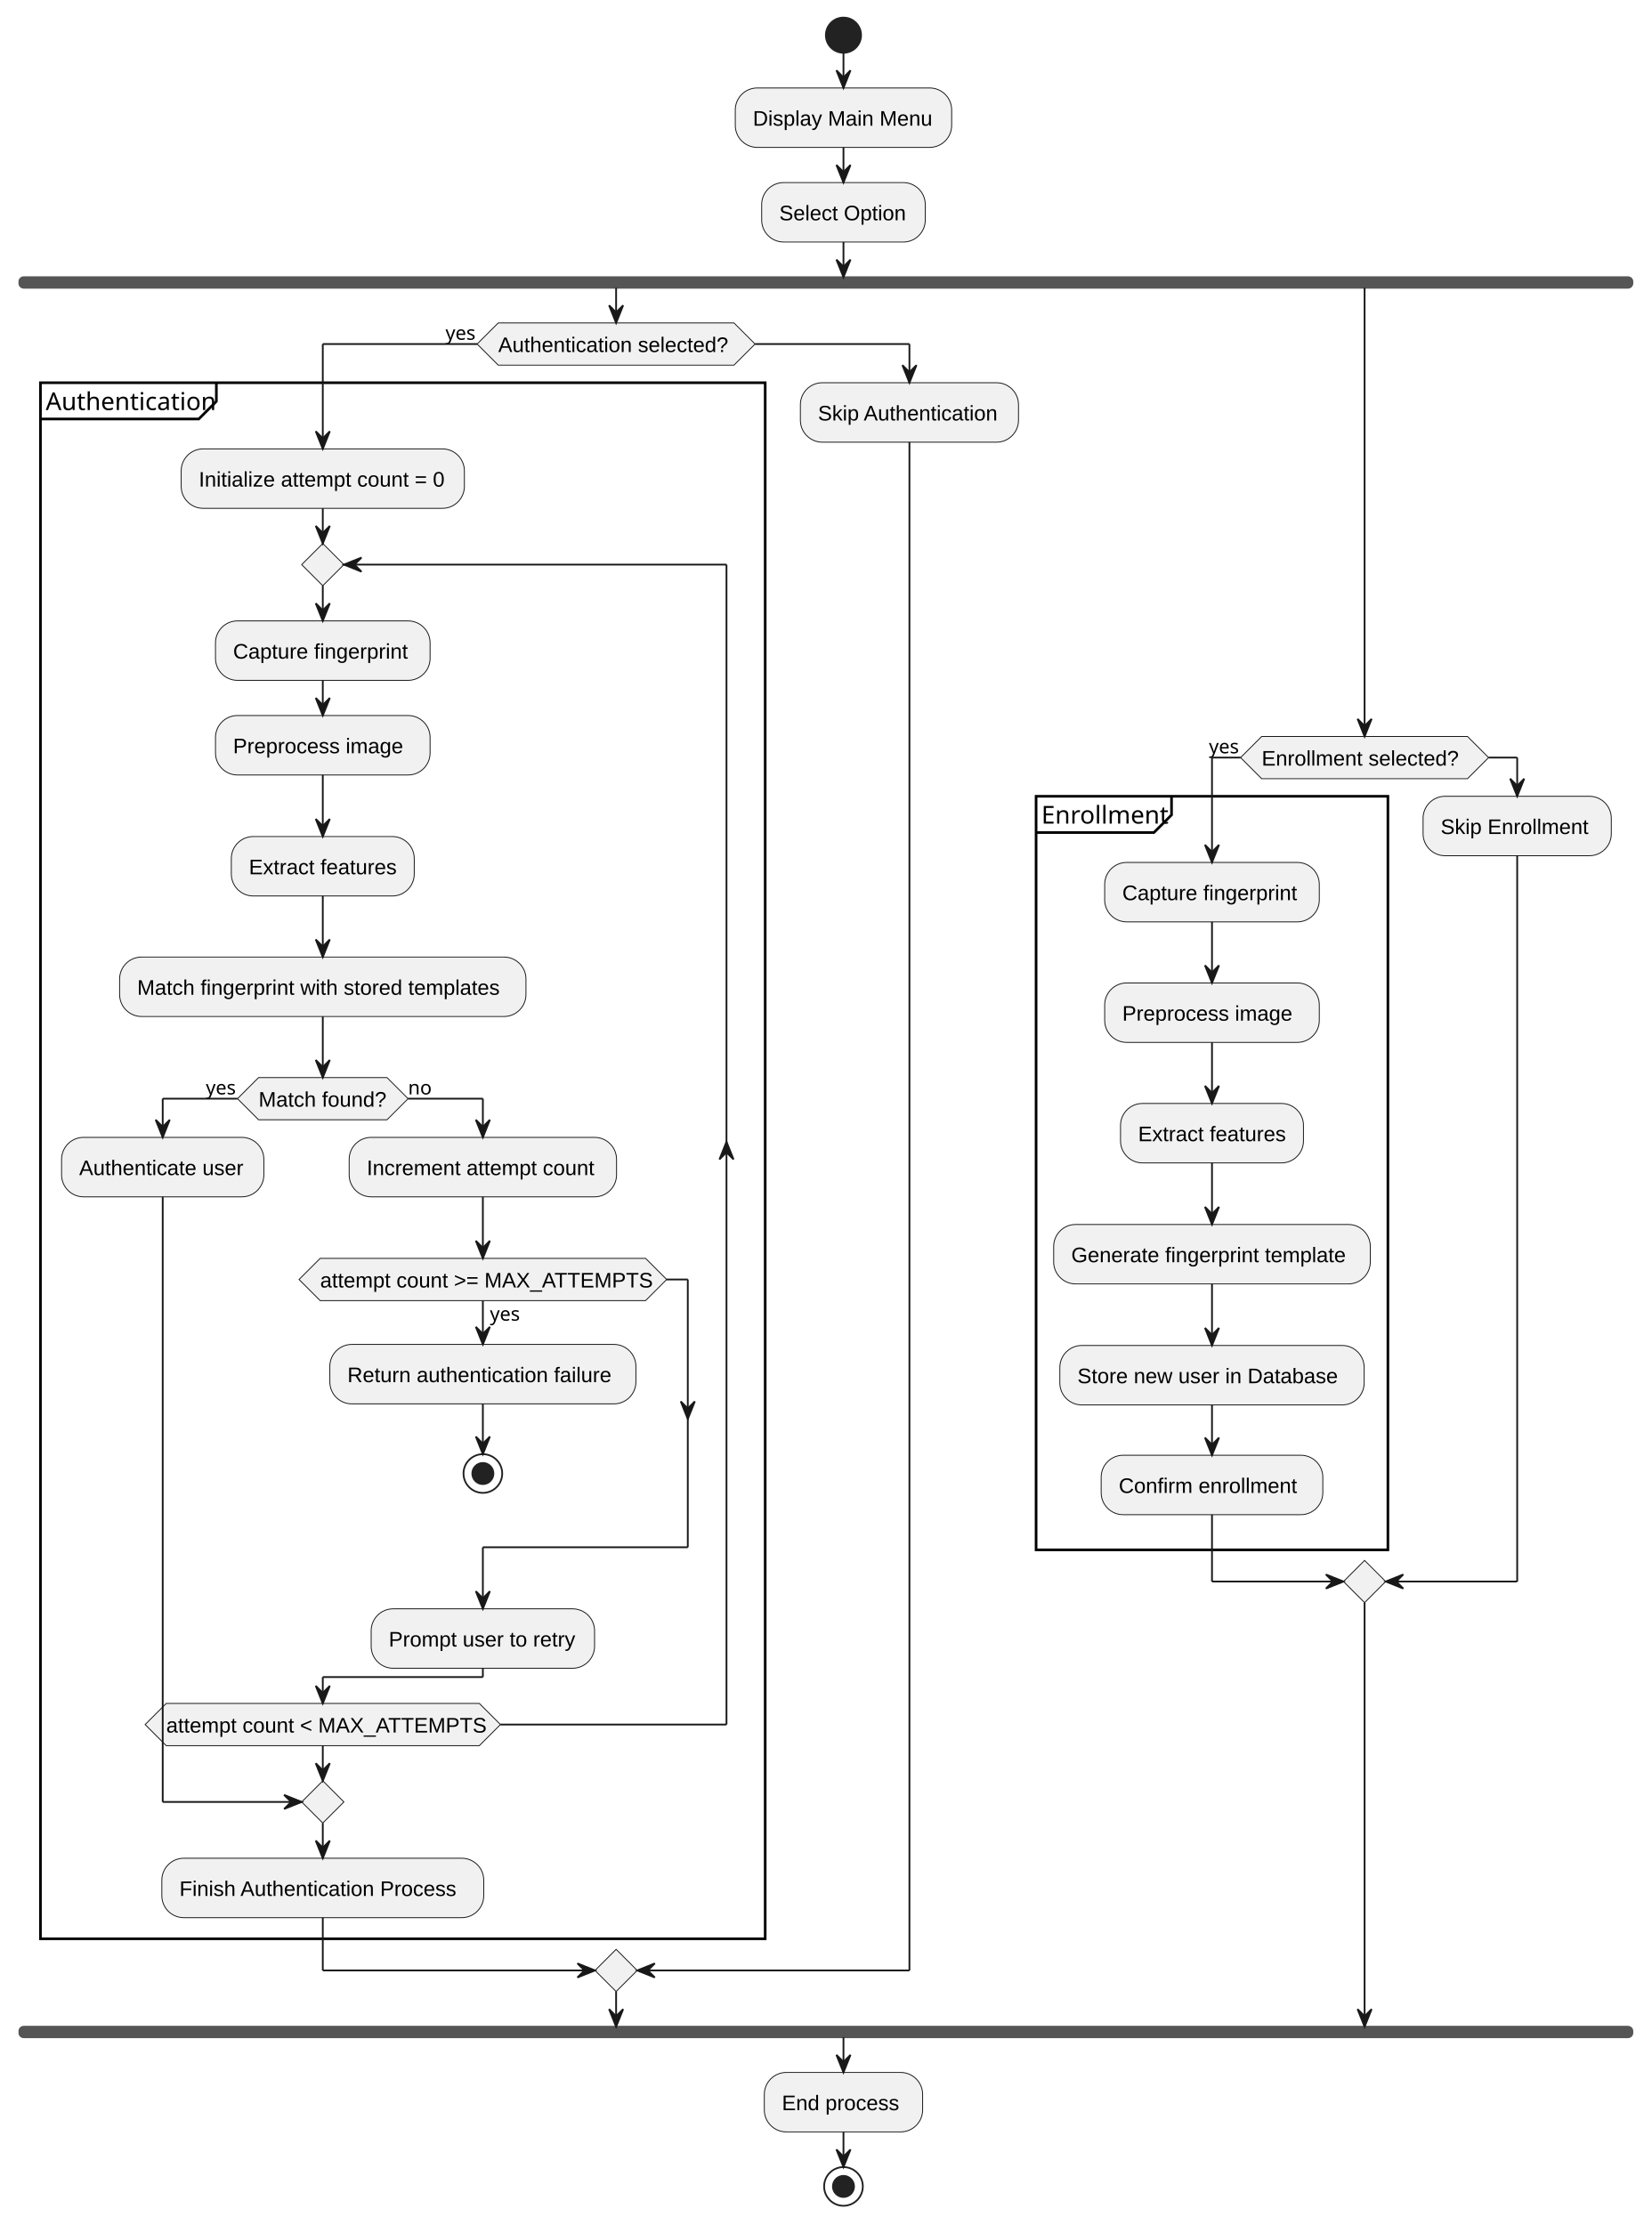
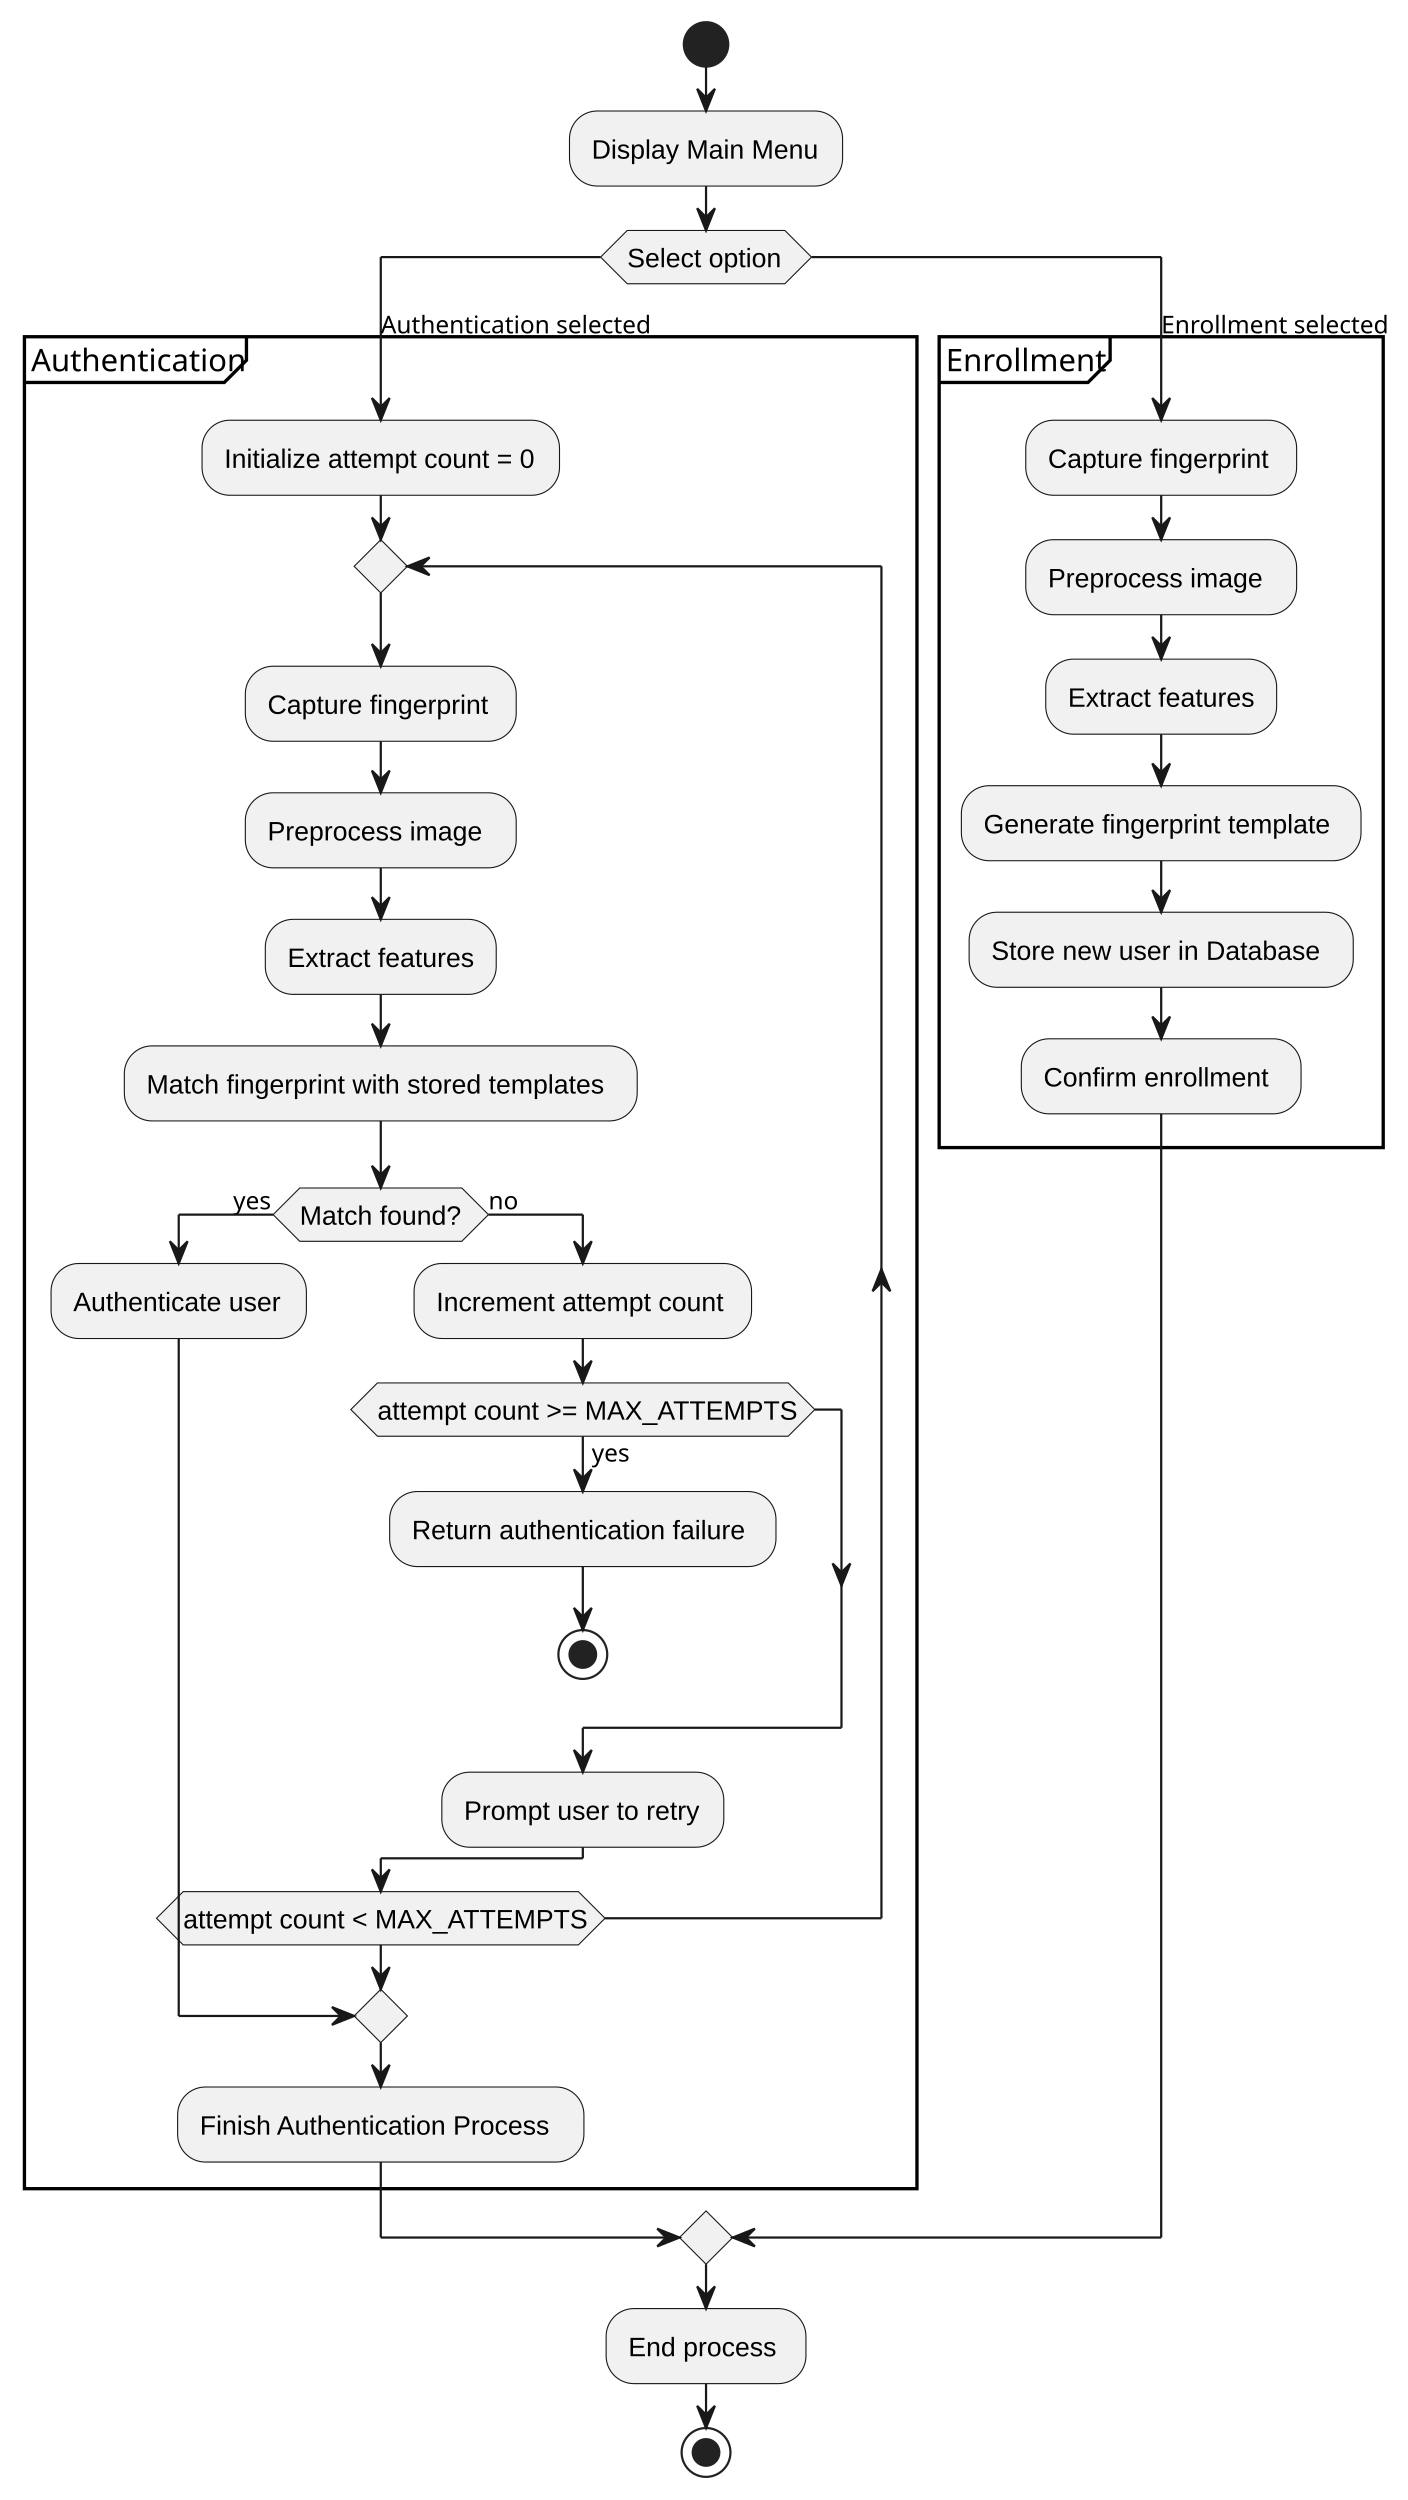
- <svg xmlns="http://www.w3.org/2000/svg" contentStyleType="text/css" height="1265px" preserveAspectRatio="none" style="width:939px;height:1265px;background:#FFFFFF;" version="1.1" viewBox="0 0 939 1265" width="939px" zoomAndPan="magnify">
+ <svg xmlns="http://www.w3.org/2000/svg" contentStyleType="text/css" height="1126px" preserveAspectRatio="none" style="width:634px;height:1126px;background:#FFFFFF;" version="1.1" viewBox="0 0 634 1126" width="634px" zoomAndPan="magnify">
  <defs />
  <g>
-     <ellipse cx="479.5" cy="20" fill="#222222" rx="10" ry="10" style="stroke:#222222;stroke-width:1.0;" />
-     <rect fill="#F1F1F1" height="33.799" rx="12.5" ry="12.5" style="stroke:#181818;stroke-width:0.5;" width="123" x="418" y="50" />
-     <text fill="#000000" font-family="Arial" font-size="12" lengthAdjust="spacing" textLength="103" x="428" y="71.452">Display Main Menu</text>
-     <rect fill="#F1F1F1" height="33.799" rx="12.5" ry="12.5" style="stroke:#181818;stroke-width:0.5;" width="93" x="433" y="103.799" />
-     <text fill="#000000" font-family="Arial" font-size="12" lengthAdjust="spacing" textLength="73" x="443" y="125.251">Select Option</text>
-     <rect fill="#555555" height="6" rx="2.5" ry="2.5" style="stroke:#555555;stroke-width:1.0;" width="917" x="11" y="157.598" />
-     <polygon fill="#F1F1F1" points="283.25,183.598,417.25,183.598,429.25,195.598,417.25,207.598,283.25,207.598,271.25,195.598,283.25,183.598" style="stroke:#181818;stroke-width:0.5;" />
-     <text fill="#000000" font-family="Arial" font-size="12" lengthAdjust="spacing" textLength="134" x="283.25" y="200.15">Authentication selected?</text>
-     <text fill="#000000" font-family="sans-serif" font-size="11" lengthAdjust="spacing" textLength="18" x="253.25" y="193.181">yes</text>
-     <rect fill="none" height="884.675" style="stroke:#000000;stroke-width:1.5;" width="412" x="23" y="217.598" />
-     <path d="M123,217.598 L123,228.207 L113,238.207 L23,238.207 " fill="none" style="stroke:#000000;stroke-width:1.5;" />
-     <text fill="#000000" font-family="sans-serif" font-size="14" lengthAdjust="spacing" textLength="90" x="26" y="233.131">Authentication</text>
-     <rect fill="#F1F1F1" height="33.799" rx="12.5" ry="12.5" style="stroke:#181818;stroke-width:0.5;" width="161" x="103" y="255.207" />
-     <text fill="#000000" font-family="Arial" font-size="12" lengthAdjust="spacing" textLength="141" x="113" y="276.659">Initialize attempt count = 0</text>
-     <rect fill="#F1F1F1" height="33.799" rx="12.5" ry="12.5" style="stroke:#181818;stroke-width:0.5;" width="122" x="122.5" y="353.006" />
-     <text fill="#000000" font-family="Arial" font-size="12" lengthAdjust="spacing" textLength="102" x="132.5" y="374.458">Capture fingerprint</text>
-     <rect fill="#F1F1F1" height="33.799" rx="12.5" ry="12.5" style="stroke:#181818;stroke-width:0.5;" width="122" x="122.5" y="406.805" />
-     <text fill="#000000" font-family="Arial" font-size="12" lengthAdjust="spacing" textLength="102" x="132.5" y="428.257">Preprocess image</text>
-     <rect fill="#F1F1F1" height="33.799" rx="12.5" ry="12.5" style="stroke:#181818;stroke-width:0.5;" width="104" x="131.5" y="475.603" />
-     <text fill="#000000" font-family="Arial" font-size="12" lengthAdjust="spacing" textLength="84" x="141.5" y="497.056">Extract features</text>
-     <rect fill="#F1F1F1" height="33.799" rx="12.5" ry="12.5" style="stroke:#181818;stroke-width:0.5;" width="231" x="68" y="544.122" />
-     <text fill="#000000" font-family="Arial" font-size="12" lengthAdjust="spacing" textLength="211" x="78" y="565.574">Match fingerprint with stored templates</text>
-     <polygon fill="#F1F1F1" points="147,612.641,220,612.641,232,624.641,220,636.641,147,636.641,135,624.641,147,612.641" style="stroke:#181818;stroke-width:0.5;" />
-     <text fill="#000000" font-family="Arial" font-size="12" lengthAdjust="spacing" textLength="73" x="147" y="629.193">Match found?</text>
-     <text fill="#000000" font-family="sans-serif" font-size="11" lengthAdjust="spacing" textLength="18" x="117" y="622.224">yes</text>
-     <text fill="#000000" font-family="sans-serif" font-size="11" lengthAdjust="spacing" textLength="12" x="232" y="622.224">no</text>
-     <rect fill="#F1F1F1" height="33.799" rx="12.5" ry="12.5" style="stroke:#181818;stroke-width:0.5;" width="115" x="35" y="646.641" />
-     <text fill="#000000" font-family="Arial" font-size="12" lengthAdjust="spacing" textLength="95" x="45" y="668.093">Authenticate user</text>
-     <rect fill="#F1F1F1" height="33.799" rx="12.5" ry="12.5" style="stroke:#181818;stroke-width:0.5;" width="152" x="198.5" y="646.641" />
-     <text fill="#000000" font-family="Arial" font-size="12" lengthAdjust="spacing" textLength="132" x="208.5" y="668.093">Increment attempt count</text>
-     <rect fill="#F1F1F1" height="33.799" rx="12.5" ry="12.5" style="stroke:#181818;stroke-width:0.5;" width="174" x="187.5" y="764.357" />
-     <text fill="#000000" font-family="Arial" font-size="12" lengthAdjust="spacing" textLength="154" x="197.5" y="785.81">Return authentication failure</text>
-     <ellipse cx="274.5" cy="837.757" fill="none" rx="11" ry="11" style="stroke:#222222;stroke-width:1.0;" />
-     <ellipse cx="274.5" cy="837.757" fill="#222222" rx="6" ry="6" style="stroke:#222222;stroke-width:1.0;" />
-     <polygon fill="#F1F1F1" points="182,715.439,367,715.439,379,727.439,367,739.439,182,739.439,170,727.439,182,715.439" style="stroke:#181818;stroke-width:0.5;" />
-     <text fill="#000000" font-family="sans-serif" font-size="11" lengthAdjust="spacing" textLength="18" x="278.5" y="750.858">yes</text>
-     <text fill="#000000" font-family="Arial" font-size="12" lengthAdjust="spacing" textLength="185" x="182" y="731.992">attempt count &gt;= MAX_ATTEMPTS</text>
-     <rect fill="#F1F1F1" height="33.799" rx="12.5" ry="12.5" style="stroke:#181818;stroke-width:0.5;" width="127" x="211" y="914.675" />
-     <text fill="#000000" font-family="Arial" font-size="12" lengthAdjust="spacing" textLength="107" x="221" y="936.127">Prompt user to retry</text>
-     <polygon fill="#F1F1F1" points="183.5,309.006,195.5,321.006,183.5,333.006,171.5,321.006,183.5,309.006" style="stroke:#181818;stroke-width:0.5;" />
-     <polygon fill="#F1F1F1" points="94.5,968.474,272.5,968.474,284.5,980.474,272.5,992.474,94.5,992.474,82.5,980.474,94.5,968.474" style="stroke:#181818;stroke-width:0.5;" />
-     <text fill="#000000" font-family="Arial" font-size="12" lengthAdjust="spacing" textLength="178" x="94.5" y="985.026">attempt count &lt; MAX_ATTEMPTS</text>
-     <polygon fill="#F1F1F1" points="183.5,1012.474,195.5,1024.474,183.5,1036.474,171.5,1024.474,183.5,1012.474" style="stroke:#181818;stroke-width:0.5;" />
-     <rect fill="#F1F1F1" height="33.799" rx="12.5" ry="12.5" style="stroke:#181818;stroke-width:0.5;" width="183" x="92" y="1056.474" />
-     <text fill="#000000" font-family="Arial" font-size="12" lengthAdjust="spacing" textLength="163" x="102" y="1077.926">Finish Authentication Process</text>
-     <rect fill="#F1F1F1" height="33.799" rx="12.5" ry="12.5" style="stroke:#181818;stroke-width:0.5;" width="124" x="455" y="217.598" />
-     <text fill="#000000" font-family="Arial" font-size="12" lengthAdjust="spacing" textLength="104" x="465" y="239.05">Skip Authentication</text>
-     <polygon fill="#F1F1F1" points="350.25,1108.273,362.25,1120.273,350.25,1132.273,338.25,1120.273,350.25,1108.273" style="stroke:#181818;stroke-width:0.5;" />
-     <polygon fill="#F1F1F1" points="717.25,418.714,834.25,418.714,846.25,430.714,834.25,442.714,717.25,442.714,705.25,430.714,717.25,418.714" style="stroke:#181818;stroke-width:0.5;" />
-     <text fill="#000000" font-family="Arial" font-size="12" lengthAdjust="spacing" textLength="117" x="717.25" y="435.267">Enrollment selected?</text>
-     <text fill="#000000" font-family="sans-serif" font-size="11" lengthAdjust="spacing" textLength="18" x="687.25" y="428.297">yes</text>
-     <rect fill="none" height="428.442" style="stroke:#000000;stroke-width:1.5;" width="200" x="589" y="452.714" />
-     <path d="M666,452.714 L666,463.323 L656,473.323 L589,473.323 " fill="none" style="stroke:#000000;stroke-width:1.5;" />
-     <text fill="#000000" font-family="sans-serif" font-size="14" lengthAdjust="spacing" textLength="67" x="592" y="468.247">Enrollment</text>
-     <rect fill="#F1F1F1" height="33.799" rx="12.5" ry="12.5" style="stroke:#181818;stroke-width:0.5;" width="122" x="628" y="490.323" />
-     <text fill="#000000" font-family="Arial" font-size="12" lengthAdjust="spacing" textLength="102" x="638" y="511.775">Capture fingerprint</text>
-     <rect fill="#F1F1F1" height="33.799" rx="12.5" ry="12.5" style="stroke:#181818;stroke-width:0.5;" width="122" x="628" y="558.842" />
-     <text fill="#000000" font-family="Arial" font-size="12" lengthAdjust="spacing" textLength="102" x="638" y="580.294">Preprocess image</text>
-     <rect fill="#F1F1F1" height="33.799" rx="12.5" ry="12.5" style="stroke:#181818;stroke-width:0.5;" width="104" x="637" y="627.36" />
-     <text fill="#000000" font-family="Arial" font-size="12" lengthAdjust="spacing" textLength="84" x="647" y="648.812">Extract features</text>
-     <rect fill="#F1F1F1" height="33.799" rx="12.5" ry="12.5" style="stroke:#181818;stroke-width:0.5;" width="180" x="599" y="696.159" />
-     <text fill="#000000" font-family="Arial" font-size="12" lengthAdjust="spacing" textLength="160" x="609" y="717.611">Generate fingerprint template</text>
-     <rect fill="#F1F1F1" height="33.799" rx="12.5" ry="12.5" style="stroke:#181818;stroke-width:0.5;" width="173" x="602.5" y="764.958" />
-     <text fill="#000000" font-family="Arial" font-size="12" lengthAdjust="spacing" textLength="153" x="612.5" y="786.41">Store new user in Database</text>
-     <rect fill="#F1F1F1" height="33.799" rx="12.5" ry="12.5" style="stroke:#181818;stroke-width:0.5;" width="126" x="626" y="827.357" />
-     <text fill="#000000" font-family="Arial" font-size="12" lengthAdjust="spacing" textLength="106" x="636" y="848.81">Confirm enrollment</text>
-     <rect fill="#F1F1F1" height="33.799" rx="12.5" ry="12.5" style="stroke:#181818;stroke-width:0.5;" width="107" x="809" y="452.714" />
-     <text fill="#000000" font-family="Arial" font-size="12" lengthAdjust="spacing" textLength="87" x="819" y="474.166">Skip Enrollment</text>
-     <polygon fill="#F1F1F1" points="775.75,887.156,787.75,899.156,775.75,911.156,763.75,899.156,775.75,887.156" style="stroke:#181818;stroke-width:0.5;" />
-     <rect fill="#555555" height="6" rx="2.5" ry="2.5" style="stroke:#555555;stroke-width:1.0;" width="917" x="11" y="1152.273" />
-     <rect fill="#F1F1F1" height="33.799" rx="12.5" ry="12.5" style="stroke:#181818;stroke-width:0.5;" width="90" x="434.5" y="1178.273" />
-     <text fill="#000000" font-family="Arial" font-size="12" lengthAdjust="spacing" textLength="70" x="444.5" y="1199.725">End process</text>
-     <ellipse cx="479.5" cy="1243.071" fill="none" rx="11" ry="11" style="stroke:#222222;stroke-width:1.0;" />
-     <ellipse cx="479.5" cy="1243.071" fill="#222222" rx="6" ry="6" style="stroke:#222222;stroke-width:1.0;" />
-     <line style="stroke:#181818;stroke-width:1.0;" x1="479.5" x2="479.5" y1="30" y2="50" />
-     <polygon fill="#181818" points="475.5,40,479.5,50,483.5,40,479.5,44" style="stroke:#181818;stroke-width:1.0;" />
-     <line style="stroke:#181818;stroke-width:1.0;" x1="479.5" x2="479.5" y1="83.799" y2="103.799" />
-     <polygon fill="#181818" points="475.5,93.799,479.5,103.799,483.5,93.799,479.5,97.799" style="stroke:#181818;stroke-width:1.0;" />
-     <line style="stroke:#181818;stroke-width:1.0;" x1="183.5" x2="183.5" y1="386.805" y2="406.805" />
-     <polygon fill="#181818" points="179.5,396.805,183.5,406.805,187.5,396.805,183.5,400.805" style="stroke:#181818;stroke-width:1.0;" />
-     <line style="stroke:#181818;stroke-width:1.0;" x1="183.5" x2="183.5" y1="440.603" y2="475.603" />
-     <polygon fill="#181818" points="179.5,465.603,183.5,475.603,187.5,465.603,183.5,469.603" style="stroke:#181818;stroke-width:1.0;" />
-     <line style="stroke:#181818;stroke-width:1.0;" x1="183.5" x2="183.5" y1="509.402" y2="544.122" />
-     <polygon fill="#181818" points="179.5,534.122,183.5,544.122,187.5,534.122,183.5,538.122" style="stroke:#181818;stroke-width:1.0;" />
-     <line style="stroke:#181818;stroke-width:1.0;" x1="92.5" x2="92.5" y1="680.439" y2="1024.474" />
-     <line style="stroke:#181818;stroke-width:1.0;" x1="92.5" x2="171.5" y1="1024.474" y2="1024.474" />
-     <polygon fill="#181818" points="161.5,1020.474,171.5,1024.474,161.5,1028.474,165.5,1024.474" style="stroke:#181818;stroke-width:1.0;" />
-     <line style="stroke:#181818;stroke-width:1.0;" x1="274.5" x2="274.5" y1="798.156" y2="826.757" />
-     <polygon fill="#181818" points="270.5,816.757,274.5,826.757,278.5,816.757,274.5,820.757" style="stroke:#181818;stroke-width:1.0;" />
-     <line style="stroke:#181818;stroke-width:1.0;" x1="274.5" x2="274.5" y1="739.439" y2="764.357" />
-     <polygon fill="#181818" points="270.5,754.357,274.5,764.357,278.5,754.357,274.5,758.357" style="stroke:#181818;stroke-width:1.0;" />
-     <line style="stroke:#181818;stroke-width:1.0;" x1="379" x2="391" y1="727.439" y2="727.439" />
-     <polygon fill="#181818" points="387,796.757,391,806.757,395,796.757,391,800.757" style="stroke:#181818;stroke-width:1.0;" />
-     <line style="stroke:#181818;stroke-width:1.0;" x1="391" x2="391" y1="727.439" y2="879.675" />
-     <line style="stroke:#181818;stroke-width:1.0;" x1="391" x2="274.5" y1="879.675" y2="879.675" />
-     <line style="stroke:#181818;stroke-width:1.0;" x1="274.5" x2="274.5" y1="879.675" y2="914.675" />
-     <polygon fill="#181818" points="270.5,904.675,274.5,914.675,278.5,904.675,274.5,908.675" style="stroke:#181818;stroke-width:1.0;" />
-     <line style="stroke:#181818;stroke-width:1.0;" x1="274.5" x2="274.5" y1="680.439" y2="715.439" />
-     <polygon fill="#181818" points="270.5,705.439,274.5,715.439,278.5,705.439,274.5,709.439" style="stroke:#181818;stroke-width:1.0;" />
-     <line style="stroke:#181818;stroke-width:1.0;" x1="135" x2="92.5" y1="624.641" y2="624.641" />
-     <line style="stroke:#181818;stroke-width:1.0;" x1="92.5" x2="92.5" y1="624.641" y2="646.641" />
-     <polygon fill="#181818" points="88.5,636.641,92.5,646.641,96.5,636.641,92.5,640.641" style="stroke:#181818;stroke-width:1.0;" />
-     <line style="stroke:#181818;stroke-width:1.0;" x1="232" x2="274.5" y1="624.641" y2="624.641" />
-     <line style="stroke:#181818;stroke-width:1.0;" x1="274.5" x2="274.5" y1="624.641" y2="646.641" />
-     <polygon fill="#181818" points="270.5,636.641,274.5,646.641,278.5,636.641,274.5,640.641" style="stroke:#181818;stroke-width:1.0;" />
-     <line style="stroke:#181818;stroke-width:1.0;" x1="274.5" x2="274.5" y1="948.474" y2="953.474" />
-     <line style="stroke:#181818;stroke-width:1.0;" x1="274.5" x2="183.5" y1="953.474" y2="953.474" />
-     <line style="stroke:#181818;stroke-width:1.0;" x1="183.5" x2="183.5" y1="953.474" y2="968.474" />
-     <polygon fill="#181818" points="179.5,958.474,183.5,968.474,187.5,958.474,183.5,962.474" style="stroke:#181818;stroke-width:1.0;" />
-     <line style="stroke:#181818;stroke-width:1.0;" x1="183.5" x2="183.5" y1="577.921" y2="612.641" />
-     <polygon fill="#181818" points="179.5,602.641,183.5,612.641,187.5,602.641,183.5,606.641" style="stroke:#181818;stroke-width:1.0;" />
-     <line style="stroke:#181818;stroke-width:1.0;" x1="183.5" x2="183.5" y1="333.006" y2="353.006" />
-     <polygon fill="#181818" points="179.5,343.006,183.5,353.006,187.5,343.006,183.5,347.006" style="stroke:#181818;stroke-width:1.0;" />
-     <line style="stroke:#181818;stroke-width:1.0;" x1="284.5" x2="413" y1="980.474" y2="980.474" />
-     <polygon fill="#181818" points="409,659.159,413,649.159,417,659.159,413,655.159" style="stroke:#181818;stroke-width:1.0;" />
-     <line style="stroke:#181818;stroke-width:1.0;" x1="413" x2="413" y1="321.006" y2="980.474" />
-     <line style="stroke:#181818;stroke-width:1.0;" x1="413" x2="195.5" y1="321.006" y2="321.006" />
-     <polygon fill="#181818" points="205.5,317.006,195.5,321.006,205.5,325.006,201.5,321.006" style="stroke:#181818;stroke-width:1.0;" />
-     <line style="stroke:#181818;stroke-width:1.0;" x1="183.5" x2="183.5" y1="992.474" y2="1012.474" />
-     <polygon fill="#181818" points="179.5,1002.474,183.5,1012.474,187.5,1002.474,183.5,1006.474" style="stroke:#181818;stroke-width:1.0;" />
-     <line style="stroke:#181818;stroke-width:1.0;" x1="183.5" x2="183.5" y1="289.006" y2="309.006" />
-     <polygon fill="#181818" points="179.5,299.006,183.5,309.006,187.5,299.006,183.5,303.006" style="stroke:#181818;stroke-width:1.0;" />
-     <line style="stroke:#181818;stroke-width:1.0;" x1="183.5" x2="183.5" y1="1036.474" y2="1056.474" />
-     <polygon fill="#181818" points="179.5,1046.474,183.5,1056.474,187.5,1046.474,183.5,1050.474" style="stroke:#181818;stroke-width:1.0;" />
-     <line style="stroke:#181818;stroke-width:1.0;" x1="271.25" x2="183.5" y1="195.598" y2="195.598" />
-     <line style="stroke:#181818;stroke-width:1.0;" x1="183.5" x2="183.5" y1="195.598" y2="255.207" />
-     <polygon fill="#181818" points="179.5,245.207,183.5,255.207,187.5,245.207,183.5,249.207" style="stroke:#181818;stroke-width:1.0;" />
-     <line style="stroke:#181818;stroke-width:1.0;" x1="429.25" x2="517" y1="195.598" y2="195.598" />
-     <line style="stroke:#181818;stroke-width:1.0;" x1="517" x2="517" y1="195.598" y2="217.598" />
-     <polygon fill="#181818" points="513,207.598,517,217.598,521,207.598,517,211.598" style="stroke:#181818;stroke-width:1.0;" />
-     <line style="stroke:#181818;stroke-width:1.0;" x1="183.5" x2="183.5" y1="1090.273" y2="1120.273" />
-     <line style="stroke:#181818;stroke-width:1.0;" x1="183.5" x2="338.25" y1="1120.273" y2="1120.273" />
-     <polygon fill="#181818" points="328.25,1116.273,338.25,1120.273,328.25,1124.273,332.25,1120.273" style="stroke:#181818;stroke-width:1.0;" />
-     <line style="stroke:#181818;stroke-width:1.0;" x1="517" x2="517" y1="251.397" y2="1120.273" />
-     <line style="stroke:#181818;stroke-width:1.0;" x1="517" x2="362.25" y1="1120.273" y2="1120.273" />
-     <polygon fill="#181818" points="372.25,1116.273,362.25,1120.273,372.25,1124.273,368.25,1120.273" style="stroke:#181818;stroke-width:1.0;" />
-     <line style="stroke:#181818;stroke-width:1.0;" x1="689" x2="689" y1="524.122" y2="558.842" />
-     <polygon fill="#181818" points="685,548.842,689,558.842,693,548.842,689,552.842" style="stroke:#181818;stroke-width:1.0;" />
-     <line style="stroke:#181818;stroke-width:1.0;" x1="689" x2="689" y1="592.641" y2="627.36" />
-     <polygon fill="#181818" points="685,617.36,689,627.36,693,617.36,689,621.36" style="stroke:#181818;stroke-width:1.0;" />
-     <line style="stroke:#181818;stroke-width:1.0;" x1="689" x2="689" y1="661.159" y2="696.159" />
-     <polygon fill="#181818" points="685,686.159,689,696.159,693,686.159,689,690.159" style="stroke:#181818;stroke-width:1.0;" />
-     <line style="stroke:#181818;stroke-width:1.0;" x1="689" x2="689" y1="729.958" y2="764.958" />
-     <polygon fill="#181818" points="685,754.958,689,764.958,693,754.958,689,758.958" style="stroke:#181818;stroke-width:1.0;" />
-     <line style="stroke:#181818;stroke-width:1.0;" x1="689" x2="689" y1="798.757" y2="827.357" />
-     <polygon fill="#181818" points="685,817.357,689,827.357,693,817.357,689,821.357" style="stroke:#181818;stroke-width:1.0;" />
-     <line style="stroke:#181818;stroke-width:1.0;" x1="705.25" x2="689" y1="430.714" y2="430.714" />
-     <line style="stroke:#181818;stroke-width:1.0;" x1="689" x2="689" y1="430.714" y2="490.323" />
-     <polygon fill="#181818" points="685,480.323,689,490.323,693,480.323,689,484.323" style="stroke:#181818;stroke-width:1.0;" />
-     <line style="stroke:#181818;stroke-width:1.0;" x1="846.25" x2="862.5" y1="430.714" y2="430.714" />
-     <line style="stroke:#181818;stroke-width:1.0;" x1="862.5" x2="862.5" y1="430.714" y2="452.714" />
-     <polygon fill="#181818" points="858.5,442.714,862.5,452.714,866.5,442.714,862.5,446.714" style="stroke:#181818;stroke-width:1.0;" />
-     <line style="stroke:#181818;stroke-width:1.0;" x1="689" x2="689" y1="861.156" y2="899.156" />
-     <line style="stroke:#181818;stroke-width:1.0;" x1="689" x2="763.75" y1="899.156" y2="899.156" />
-     <polygon fill="#181818" points="753.75,895.156,763.75,899.156,753.75,903.156,757.75,899.156" style="stroke:#181818;stroke-width:1.0;" />
-     <line style="stroke:#181818;stroke-width:1.0;" x1="862.5" x2="862.5" y1="486.513" y2="899.156" />
-     <line style="stroke:#181818;stroke-width:1.0;" x1="862.5" x2="787.75" y1="899.156" y2="899.156" />
-     <polygon fill="#181818" points="797.75,895.156,787.75,899.156,797.75,903.156,793.75,899.156" style="stroke:#181818;stroke-width:1.0;" />
-     <line style="stroke:#181818;stroke-width:1.0;" x1="350.25" x2="350.25" y1="163.598" y2="183.598" />
-     <polygon fill="#181818" points="346.25,173.598,350.25,183.598,354.25,173.598,350.25,177.598" style="stroke:#181818;stroke-width:1.0;" />
-     <line style="stroke:#181818;stroke-width:1.0;" x1="775.75" x2="775.75" y1="163.598" y2="418.714" />
-     <polygon fill="#181818" points="771.75,408.714,775.75,418.714,779.75,408.714,775.75,412.714" style="stroke:#181818;stroke-width:1.0;" />
-     <line style="stroke:#181818;stroke-width:1.0;" x1="350.25" x2="350.25" y1="1132.273" y2="1152.273" />
-     <polygon fill="#181818" points="346.25,1142.273,350.25,1152.273,354.25,1142.273,350.25,1146.273" style="stroke:#181818;stroke-width:1.0;" />
-     <line style="stroke:#181818;stroke-width:1.0;" x1="775.75" x2="775.75" y1="911.156" y2="1152.273" />
-     <polygon fill="#181818" points="771.75,1142.273,775.75,1152.273,779.75,1142.273,775.75,1146.273" style="stroke:#181818;stroke-width:1.0;" />
-     <line style="stroke:#181818;stroke-width:1.0;" x1="479.5" x2="479.5" y1="137.598" y2="157.598" />
-     <polygon fill="#181818" points="475.5,147.598,479.5,157.598,483.5,147.598,479.5,151.598" style="stroke:#181818;stroke-width:1.0;" />
-     <line style="stroke:#181818;stroke-width:1.0;" x1="479.5" x2="479.5" y1="1158.273" y2="1178.273" />
-     <polygon fill="#181818" points="475.5,1168.273,479.5,1178.273,483.5,1168.273,479.5,1172.273" style="stroke:#181818;stroke-width:1.0;" />
-     <line style="stroke:#181818;stroke-width:1.0;" x1="479.5" x2="479.5" y1="1212.071" y2="1232.071" />
-     <polygon fill="#181818" points="475.5,1222.071,479.5,1232.071,483.5,1222.071,479.5,1226.071" style="stroke:#181818;stroke-width:1.0;" />
+     <ellipse cx="318" cy="20" fill="#222222" rx="10" ry="10" style="stroke:#222222;stroke-width:1.0;" />
+     <rect fill="#F1F1F1" height="33.799" rx="12.5" ry="12.5" style="stroke:#181818;stroke-width:0.5;" width="123" x="256.5" y="50" />
+     <text fill="#000000" font-family="Arial" font-size="12" lengthAdjust="spacing" textLength="103" x="266.5" y="71.452">Display Main Menu</text>
+     <polygon fill="#F1F1F1" points="282.5,103.799,353.5,103.799,365.5,115.799,353.5,127.799,282.5,127.799,270.5,115.799,282.5,103.799" style="stroke:#181818;stroke-width:0.5;" />
+     <text fill="#000000" font-family="Arial" font-size="12" lengthAdjust="spacing" textLength="71" x="282.5" y="120.352">Select option</text>
+     <rect fill="none" height="834.122" style="stroke:#000000;stroke-width:1.5;" width="402" x="11" y="151.665" />
+     <path d="M111,151.665 L111,162.274 L101,172.274 L11,172.274 " fill="none" style="stroke:#000000;stroke-width:1.5;" />
+     <text fill="#000000" font-family="sans-serif" font-size="14" lengthAdjust="spacing" textLength="90" x="14" y="167.198">Authentication</text>
+     <rect fill="#F1F1F1" height="33.799" rx="12.5" ry="12.5" style="stroke:#181818;stroke-width:0.5;" width="161" x="91" y="189.274" />
+     <text fill="#000000" font-family="Arial" font-size="12" lengthAdjust="spacing" textLength="141" x="101" y="210.727">Initialize attempt count = 0</text>
+     <rect fill="#F1F1F1" height="33.799" rx="12.5" ry="12.5" style="stroke:#181818;stroke-width:0.5;" width="122" x="110.5" y="300.073" />
+     <text fill="#000000" font-family="Arial" font-size="12" lengthAdjust="spacing" textLength="102" x="120.5" y="321.525">Capture fingerprint</text>
+     <rect fill="#F1F1F1" height="33.799" rx="12.5" ry="12.5" style="stroke:#181818;stroke-width:0.5;" width="122" x="110.5" y="357.073" />
+     <text fill="#000000" font-family="Arial" font-size="12" lengthAdjust="spacing" textLength="102" x="120.5" y="378.525">Preprocess image</text>
+     <rect fill="#F1F1F1" height="33.799" rx="12.5" ry="12.5" style="stroke:#181818;stroke-width:0.5;" width="104" x="119.5" y="414.073" />
+     <text fill="#000000" font-family="Arial" font-size="12" lengthAdjust="spacing" textLength="84" x="129.5" y="435.525">Extract features</text>
+     <rect fill="#F1F1F1" height="33.799" rx="12.5" ry="12.5" style="stroke:#181818;stroke-width:0.5;" width="231" x="56" y="471.073" />
+     <text fill="#000000" font-family="Arial" font-size="12" lengthAdjust="spacing" textLength="211" x="66" y="492.525">Match fingerprint with stored templates</text>
+     <polygon fill="#F1F1F1" points="135,535.073,208,535.073,220,547.073,208,559.073,135,559.073,123,547.073,135,535.073" style="stroke:#181818;stroke-width:0.5;" />
+     <text fill="#000000" font-family="Arial" font-size="12" lengthAdjust="spacing" textLength="73" x="135" y="551.626">Match found?</text>
+     <text fill="#000000" font-family="sans-serif" font-size="11" lengthAdjust="spacing" textLength="18" x="105" y="544.656">yes</text>
+     <text fill="#000000" font-family="sans-serif" font-size="11" lengthAdjust="spacing" textLength="12" x="220" y="544.656">no</text>
+     <rect fill="#F1F1F1" height="33.799" rx="12.5" ry="12.5" style="stroke:#181818;stroke-width:0.5;" width="115" x="23" y="569.073" />
+     <text fill="#000000" font-family="Arial" font-size="12" lengthAdjust="spacing" textLength="95" x="33" y="590.525">Authenticate user</text>
+     <rect fill="#F1F1F1" height="33.799" rx="12.5" ry="12.5" style="stroke:#181818;stroke-width:0.5;" width="152" x="186.5" y="569.073" />
+     <text fill="#000000" font-family="Arial" font-size="12" lengthAdjust="spacing" textLength="132" x="196.5" y="590.525">Increment attempt count</text>
+     <rect fill="#F1F1F1" height="33.799" rx="12.5" ry="12.5" style="stroke:#181818;stroke-width:0.5;" width="174" x="175.5" y="671.79" />
+     <text fill="#000000" font-family="Arial" font-size="12" lengthAdjust="spacing" textLength="154" x="185.5" y="693.242">Return authentication failure</text>
+     <ellipse cx="262.5" cy="745.189" fill="none" rx="11" ry="11" style="stroke:#222222;stroke-width:1.0;" />
+     <ellipse cx="262.5" cy="745.189" fill="#222222" rx="6" ry="6" style="stroke:#222222;stroke-width:1.0;" />
+     <polygon fill="#F1F1F1" points="170,622.872,355,622.872,367,634.872,355,646.872,170,646.872,158,634.872,170,622.872" style="stroke:#181818;stroke-width:0.5;" />
+     <text fill="#000000" font-family="sans-serif" font-size="11" lengthAdjust="spacing" textLength="18" x="266.5" y="658.291">yes</text>
+     <text fill="#000000" font-family="Arial" font-size="12" lengthAdjust="spacing" textLength="185" x="170" y="639.425">attempt count &gt;= MAX_ATTEMPTS</text>
+     <rect fill="#F1F1F1" height="33.799" rx="12.5" ry="12.5" style="stroke:#181818;stroke-width:0.5;" width="127" x="199" y="798.189" />
+     <text fill="#000000" font-family="Arial" font-size="12" lengthAdjust="spacing" textLength="107" x="209" y="819.642">Prompt user to retry</text>
+     <polygon fill="#F1F1F1" points="171.5,243.073,183.5,255.073,171.5,267.073,159.5,255.073,171.5,243.073" style="stroke:#181818;stroke-width:0.5;" />
+     <polygon fill="#F1F1F1" points="82.5,851.988,260.5,851.988,272.5,863.988,260.5,875.988,82.5,875.988,70.5,863.988,82.5,851.988" style="stroke:#181818;stroke-width:0.5;" />
+     <text fill="#000000" font-family="Arial" font-size="12" lengthAdjust="spacing" textLength="178" x="82.5" y="868.541">attempt count &lt; MAX_ATTEMPTS</text>
+     <polygon fill="#F1F1F1" points="171.5,895.988,183.5,907.988,171.5,919.988,159.5,907.988,171.5,895.988" style="stroke:#181818;stroke-width:0.5;" />
+     <rect fill="#F1F1F1" height="33.799" rx="12.5" ry="12.5" style="stroke:#181818;stroke-width:0.5;" width="183" x="80" y="939.988" />
+     <text fill="#000000" font-family="Arial" font-size="12" lengthAdjust="spacing" textLength="163" x="90" y="961.44">Finish Authentication Process</text>
+     <rect fill="none" height="365.207" style="stroke:#000000;stroke-width:1.5;" width="200" x="423" y="151.665" />
+     <path d="M500,151.665 L500,162.274 L490,172.274 L423,172.274 " fill="none" style="stroke:#000000;stroke-width:1.5;" />
+     <text fill="#000000" font-family="sans-serif" font-size="14" lengthAdjust="spacing" textLength="67" x="426" y="167.198">Enrollment</text>
+     <rect fill="#F1F1F1" height="33.799" rx="12.5" ry="12.5" style="stroke:#181818;stroke-width:0.5;" width="122" x="462" y="189.274" />
+     <text fill="#000000" font-family="Arial" font-size="12" lengthAdjust="spacing" textLength="102" x="472" y="210.727">Capture fingerprint</text>
+     <rect fill="#F1F1F1" height="33.799" rx="12.5" ry="12.5" style="stroke:#181818;stroke-width:0.5;" width="122" x="462" y="243.073" />
+     <text fill="#000000" font-family="Arial" font-size="12" lengthAdjust="spacing" textLength="102" x="472" y="264.525">Preprocess image</text>
+     <rect fill="#F1F1F1" height="33.799" rx="12.5" ry="12.5" style="stroke:#181818;stroke-width:0.5;" width="104" x="471" y="296.872" />
+     <text fill="#000000" font-family="Arial" font-size="12" lengthAdjust="spacing" textLength="84" x="481" y="318.324">Extract features</text>
+     <rect fill="#F1F1F1" height="33.799" rx="12.5" ry="12.5" style="stroke:#181818;stroke-width:0.5;" width="180" x="433" y="353.872" />
+     <text fill="#000000" font-family="Arial" font-size="12" lengthAdjust="spacing" textLength="160" x="443" y="375.324">Generate fingerprint template</text>
+     <rect fill="#F1F1F1" height="33.799" rx="12.5" ry="12.5" style="stroke:#181818;stroke-width:0.5;" width="173" x="436.5" y="410.872" />
+     <text fill="#000000" font-family="Arial" font-size="12" lengthAdjust="spacing" textLength="153" x="446.5" y="432.324">Store new user in Database</text>
+     <rect fill="#F1F1F1" height="33.799" rx="12.5" ry="12.5" style="stroke:#181818;stroke-width:0.5;" width="126" x="460" y="467.872" />
+     <text fill="#000000" font-family="Arial" font-size="12" lengthAdjust="spacing" textLength="106" x="470" y="489.324">Confirm enrollment</text>
+     <polygon fill="#F1F1F1" points="318,995.787,318,995.787,330,1007.787,318,1019.787,318,1019.787,306,1007.787,318,995.787" style="stroke:#181818;stroke-width:0.5;" />
+     <rect fill="#F1F1F1" height="33.799" rx="12.5" ry="12.5" style="stroke:#181818;stroke-width:0.5;" width="90" x="273" y="1039.787" />
+     <text fill="#000000" font-family="Arial" font-size="12" lengthAdjust="spacing" textLength="70" x="283" y="1061.239">End process</text>
+     <ellipse cx="318" cy="1104.586" fill="none" rx="11" ry="11" style="stroke:#222222;stroke-width:1.0;" />
+     <ellipse cx="318" cy="1104.586" fill="#222222" rx="6" ry="6" style="stroke:#222222;stroke-width:1.0;" />
+     <line style="stroke:#181818;stroke-width:1.0;" x1="318" x2="318" y1="30" y2="50" />
+     <polygon fill="#181818" points="314,40,318,50,322,40,318,44" style="stroke:#181818;stroke-width:1.0;" />
+     <line style="stroke:#181818;stroke-width:1.0;" x1="171.5" x2="171.5" y1="333.872" y2="357.073" />
+     <polygon fill="#181818" points="167.5,347.073,171.5,357.073,175.5,347.073,171.5,351.073" style="stroke:#181818;stroke-width:1.0;" />
+     <line style="stroke:#181818;stroke-width:1.0;" x1="171.5" x2="171.5" y1="390.872" y2="414.073" />
+     <polygon fill="#181818" points="167.5,404.073,171.5,414.073,175.5,404.073,171.5,408.073" style="stroke:#181818;stroke-width:1.0;" />
+     <line style="stroke:#181818;stroke-width:1.0;" x1="171.5" x2="171.5" y1="447.872" y2="471.073" />
+     <polygon fill="#181818" points="167.5,461.073,171.5,471.073,175.5,461.073,171.5,465.073" style="stroke:#181818;stroke-width:1.0;" />
+     <line style="stroke:#181818;stroke-width:1.0;" x1="80.5" x2="80.5" y1="602.872" y2="907.988" />
+     <line style="stroke:#181818;stroke-width:1.0;" x1="80.5" x2="159.5" y1="907.988" y2="907.988" />
+     <polygon fill="#181818" points="149.5,903.988,159.5,907.988,149.5,911.988,153.5,907.988" style="stroke:#181818;stroke-width:1.0;" />
+     <line style="stroke:#181818;stroke-width:1.0;" x1="262.5" x2="262.5" y1="705.589" y2="734.189" />
+     <polygon fill="#181818" points="258.5,724.189,262.5,734.189,266.5,724.189,262.5,728.189" style="stroke:#181818;stroke-width:1.0;" />
+     <line style="stroke:#181818;stroke-width:1.0;" x1="262.5" x2="262.5" y1="646.872" y2="671.79" />
+     <polygon fill="#181818" points="258.5,661.79,262.5,671.79,266.5,661.79,262.5,665.79" style="stroke:#181818;stroke-width:1.0;" />
+     <line style="stroke:#181818;stroke-width:1.0;" x1="367" x2="379" y1="634.872" y2="634.872" />
+     <polygon fill="#181818" points="375,704.189,379,714.189,383,704.189,379,708.189" style="stroke:#181818;stroke-width:1.0;" />
+     <line style="stroke:#181818;stroke-width:1.0;" x1="379" x2="379" y1="634.872" y2="778.189" />
+     <line style="stroke:#181818;stroke-width:1.0;" x1="379" x2="262.5" y1="778.189" y2="778.189" />
+     <line style="stroke:#181818;stroke-width:1.0;" x1="262.5" x2="262.5" y1="778.189" y2="798.189" />
+     <polygon fill="#181818" points="258.5,788.189,262.5,798.189,266.5,788.189,262.5,792.189" style="stroke:#181818;stroke-width:1.0;" />
+     <line style="stroke:#181818;stroke-width:1.0;" x1="262.5" x2="262.5" y1="602.872" y2="622.872" />
+     <polygon fill="#181818" points="258.5,612.872,262.5,622.872,266.5,612.872,262.5,616.872" style="stroke:#181818;stroke-width:1.0;" />
+     <line style="stroke:#181818;stroke-width:1.0;" x1="123" x2="80.5" y1="547.073" y2="547.073" />
+     <line style="stroke:#181818;stroke-width:1.0;" x1="80.5" x2="80.5" y1="547.073" y2="569.073" />
+     <polygon fill="#181818" points="76.5,559.073,80.5,569.073,84.5,559.073,80.5,563.073" style="stroke:#181818;stroke-width:1.0;" />
+     <line style="stroke:#181818;stroke-width:1.0;" x1="220" x2="262.5" y1="547.073" y2="547.073" />
+     <line style="stroke:#181818;stroke-width:1.0;" x1="262.5" x2="262.5" y1="547.073" y2="569.073" />
+     <polygon fill="#181818" points="258.5,559.073,262.5,569.073,266.5,559.073,262.5,563.073" style="stroke:#181818;stroke-width:1.0;" />
+     <line style="stroke:#181818;stroke-width:1.0;" x1="262.5" x2="262.5" y1="831.988" y2="836.988" />
+     <line style="stroke:#181818;stroke-width:1.0;" x1="262.5" x2="171.5" y1="836.988" y2="836.988" />
+     <line style="stroke:#181818;stroke-width:1.0;" x1="171.5" x2="171.5" y1="836.988" y2="851.988" />
+     <polygon fill="#181818" points="167.5,841.988,171.5,851.988,175.5,841.988,171.5,845.988" style="stroke:#181818;stroke-width:1.0;" />
+     <line style="stroke:#181818;stroke-width:1.0;" x1="171.5" x2="171.5" y1="504.872" y2="535.073" />
+     <polygon fill="#181818" points="167.5,525.073,171.5,535.073,175.5,525.073,171.5,529.073" style="stroke:#181818;stroke-width:1.0;" />
+     <line style="stroke:#181818;stroke-width:1.0;" x1="171.5" x2="171.5" y1="267.073" y2="300.073" />
+     <polygon fill="#181818" points="167.5,290.073,171.5,300.073,175.5,290.073,171.5,294.073" style="stroke:#181818;stroke-width:1.0;" />
+     <line style="stroke:#181818;stroke-width:1.0;" x1="272.5" x2="397" y1="863.988" y2="863.988" />
+     <polygon fill="#181818" points="393,581.592,397,571.592,401,581.592,397,577.592" style="stroke:#181818;stroke-width:1.0;" />
+     <line style="stroke:#181818;stroke-width:1.0;" x1="397" x2="397" y1="255.073" y2="863.988" />
+     <line style="stroke:#181818;stroke-width:1.0;" x1="397" x2="183.5" y1="255.073" y2="255.073" />
+     <polygon fill="#181818" points="193.5,251.073,183.5,255.073,193.5,259.073,189.5,255.073" style="stroke:#181818;stroke-width:1.0;" />
+     <line style="stroke:#181818;stroke-width:1.0;" x1="171.5" x2="171.5" y1="875.988" y2="895.988" />
+     <polygon fill="#181818" points="167.5,885.988,171.5,895.988,175.5,885.988,171.5,889.988" style="stroke:#181818;stroke-width:1.0;" />
+     <line style="stroke:#181818;stroke-width:1.0;" x1="171.5" x2="171.5" y1="223.073" y2="243.073" />
+     <polygon fill="#181818" points="167.5,233.073,171.5,243.073,175.5,233.073,171.5,237.073" style="stroke:#181818;stroke-width:1.0;" />
+     <line style="stroke:#181818;stroke-width:1.0;" x1="171.5" x2="171.5" y1="919.988" y2="939.988" />
+     <polygon fill="#181818" points="167.5,929.988,171.5,939.988,175.5,929.988,171.5,933.988" style="stroke:#181818;stroke-width:1.0;" />
+     <line style="stroke:#181818;stroke-width:1.0;" x1="523" x2="523" y1="223.073" y2="243.073" />
+     <polygon fill="#181818" points="519,233.073,523,243.073,527,233.073,523,237.073" style="stroke:#181818;stroke-width:1.0;" />
+     <line style="stroke:#181818;stroke-width:1.0;" x1="523" x2="523" y1="276.872" y2="296.872" />
+     <polygon fill="#181818" points="519,286.872,523,296.872,527,286.872,523,290.872" style="stroke:#181818;stroke-width:1.0;" />
+     <line style="stroke:#181818;stroke-width:1.0;" x1="523" x2="523" y1="330.671" y2="353.872" />
+     <polygon fill="#181818" points="519,343.872,523,353.872,527,343.872,523,347.872" style="stroke:#181818;stroke-width:1.0;" />
+     <line style="stroke:#181818;stroke-width:1.0;" x1="523" x2="523" y1="387.671" y2="410.872" />
+     <polygon fill="#181818" points="519,400.872,523,410.872,527,400.872,523,404.872" style="stroke:#181818;stroke-width:1.0;" />
+     <line style="stroke:#181818;stroke-width:1.0;" x1="523" x2="523" y1="444.671" y2="467.872" />
+     <polygon fill="#181818" points="519,457.872,523,467.872,527,457.872,523,461.872" style="stroke:#181818;stroke-width:1.0;" />
+     <line style="stroke:#181818;stroke-width:1.0;" x1="270.5" x2="171.5" y1="115.799" y2="115.799" />
+     <line style="stroke:#181818;stroke-width:1.0;" x1="171.5" x2="171.5" y1="115.799" y2="189.274" />
+     <polygon fill="#181818" points="167.5,179.274,171.5,189.274,175.5,179.274,171.5,183.274" style="stroke:#181818;stroke-width:1.0;" />
+     <text fill="#000000" font-family="sans-serif" font-size="11" lengthAdjust="spacing" textLength="113" x="171.5" y="150.135">Authentication selected</text>
+     <line style="stroke:#181818;stroke-width:1.0;" x1="365.5" x2="523" y1="115.799" y2="115.799" />
+     <line style="stroke:#181818;stroke-width:1.0;" x1="523" x2="523" y1="115.799" y2="189.274" />
+     <polygon fill="#181818" points="519,179.274,523,189.274,527,179.274,523,183.274" style="stroke:#181818;stroke-width:1.0;" />
+     <text fill="#000000" font-family="sans-serif" font-size="11" lengthAdjust="spacing" textLength="93" x="523" y="150.135">Enrollment selected</text>
+     <line style="stroke:#181818;stroke-width:1.0;" x1="171.5" x2="171.5" y1="973.787" y2="1007.787" />
+     <line style="stroke:#181818;stroke-width:1.0;" x1="171.5" x2="306" y1="1007.787" y2="1007.787" />
+     <polygon fill="#181818" points="296,1003.787,306,1007.787,296,1011.787,300,1007.787" style="stroke:#181818;stroke-width:1.0;" />
+     <line style="stroke:#181818;stroke-width:1.0;" x1="523" x2="523" y1="501.671" y2="1007.787" />
+     <line style="stroke:#181818;stroke-width:1.0;" x1="523" x2="330" y1="1007.787" y2="1007.787" />
+     <polygon fill="#181818" points="340,1003.787,330,1007.787,340,1011.787,336,1007.787" style="stroke:#181818;stroke-width:1.0;" />
+     <line style="stroke:#181818;stroke-width:1.0;" x1="318" x2="318" y1="83.799" y2="103.799" />
+     <polygon fill="#181818" points="314,93.799,318,103.799,322,93.799,318,97.799" style="stroke:#181818;stroke-width:1.0;" />
+     <line style="stroke:#181818;stroke-width:1.0;" x1="318" x2="318" y1="1019.787" y2="1039.787" />
+     <polygon fill="#181818" points="314,1029.787,318,1039.787,322,1029.787,318,1033.787" style="stroke:#181818;stroke-width:1.0;" />
+     <line style="stroke:#181818;stroke-width:1.0;" x1="318" x2="318" y1="1073.586" y2="1093.586" />
+     <polygon fill="#181818" points="314,1083.586,318,1093.586,322,1083.586,318,1087.586" style="stroke:#181818;stroke-width:1.0;" />
  </g>
</svg>
